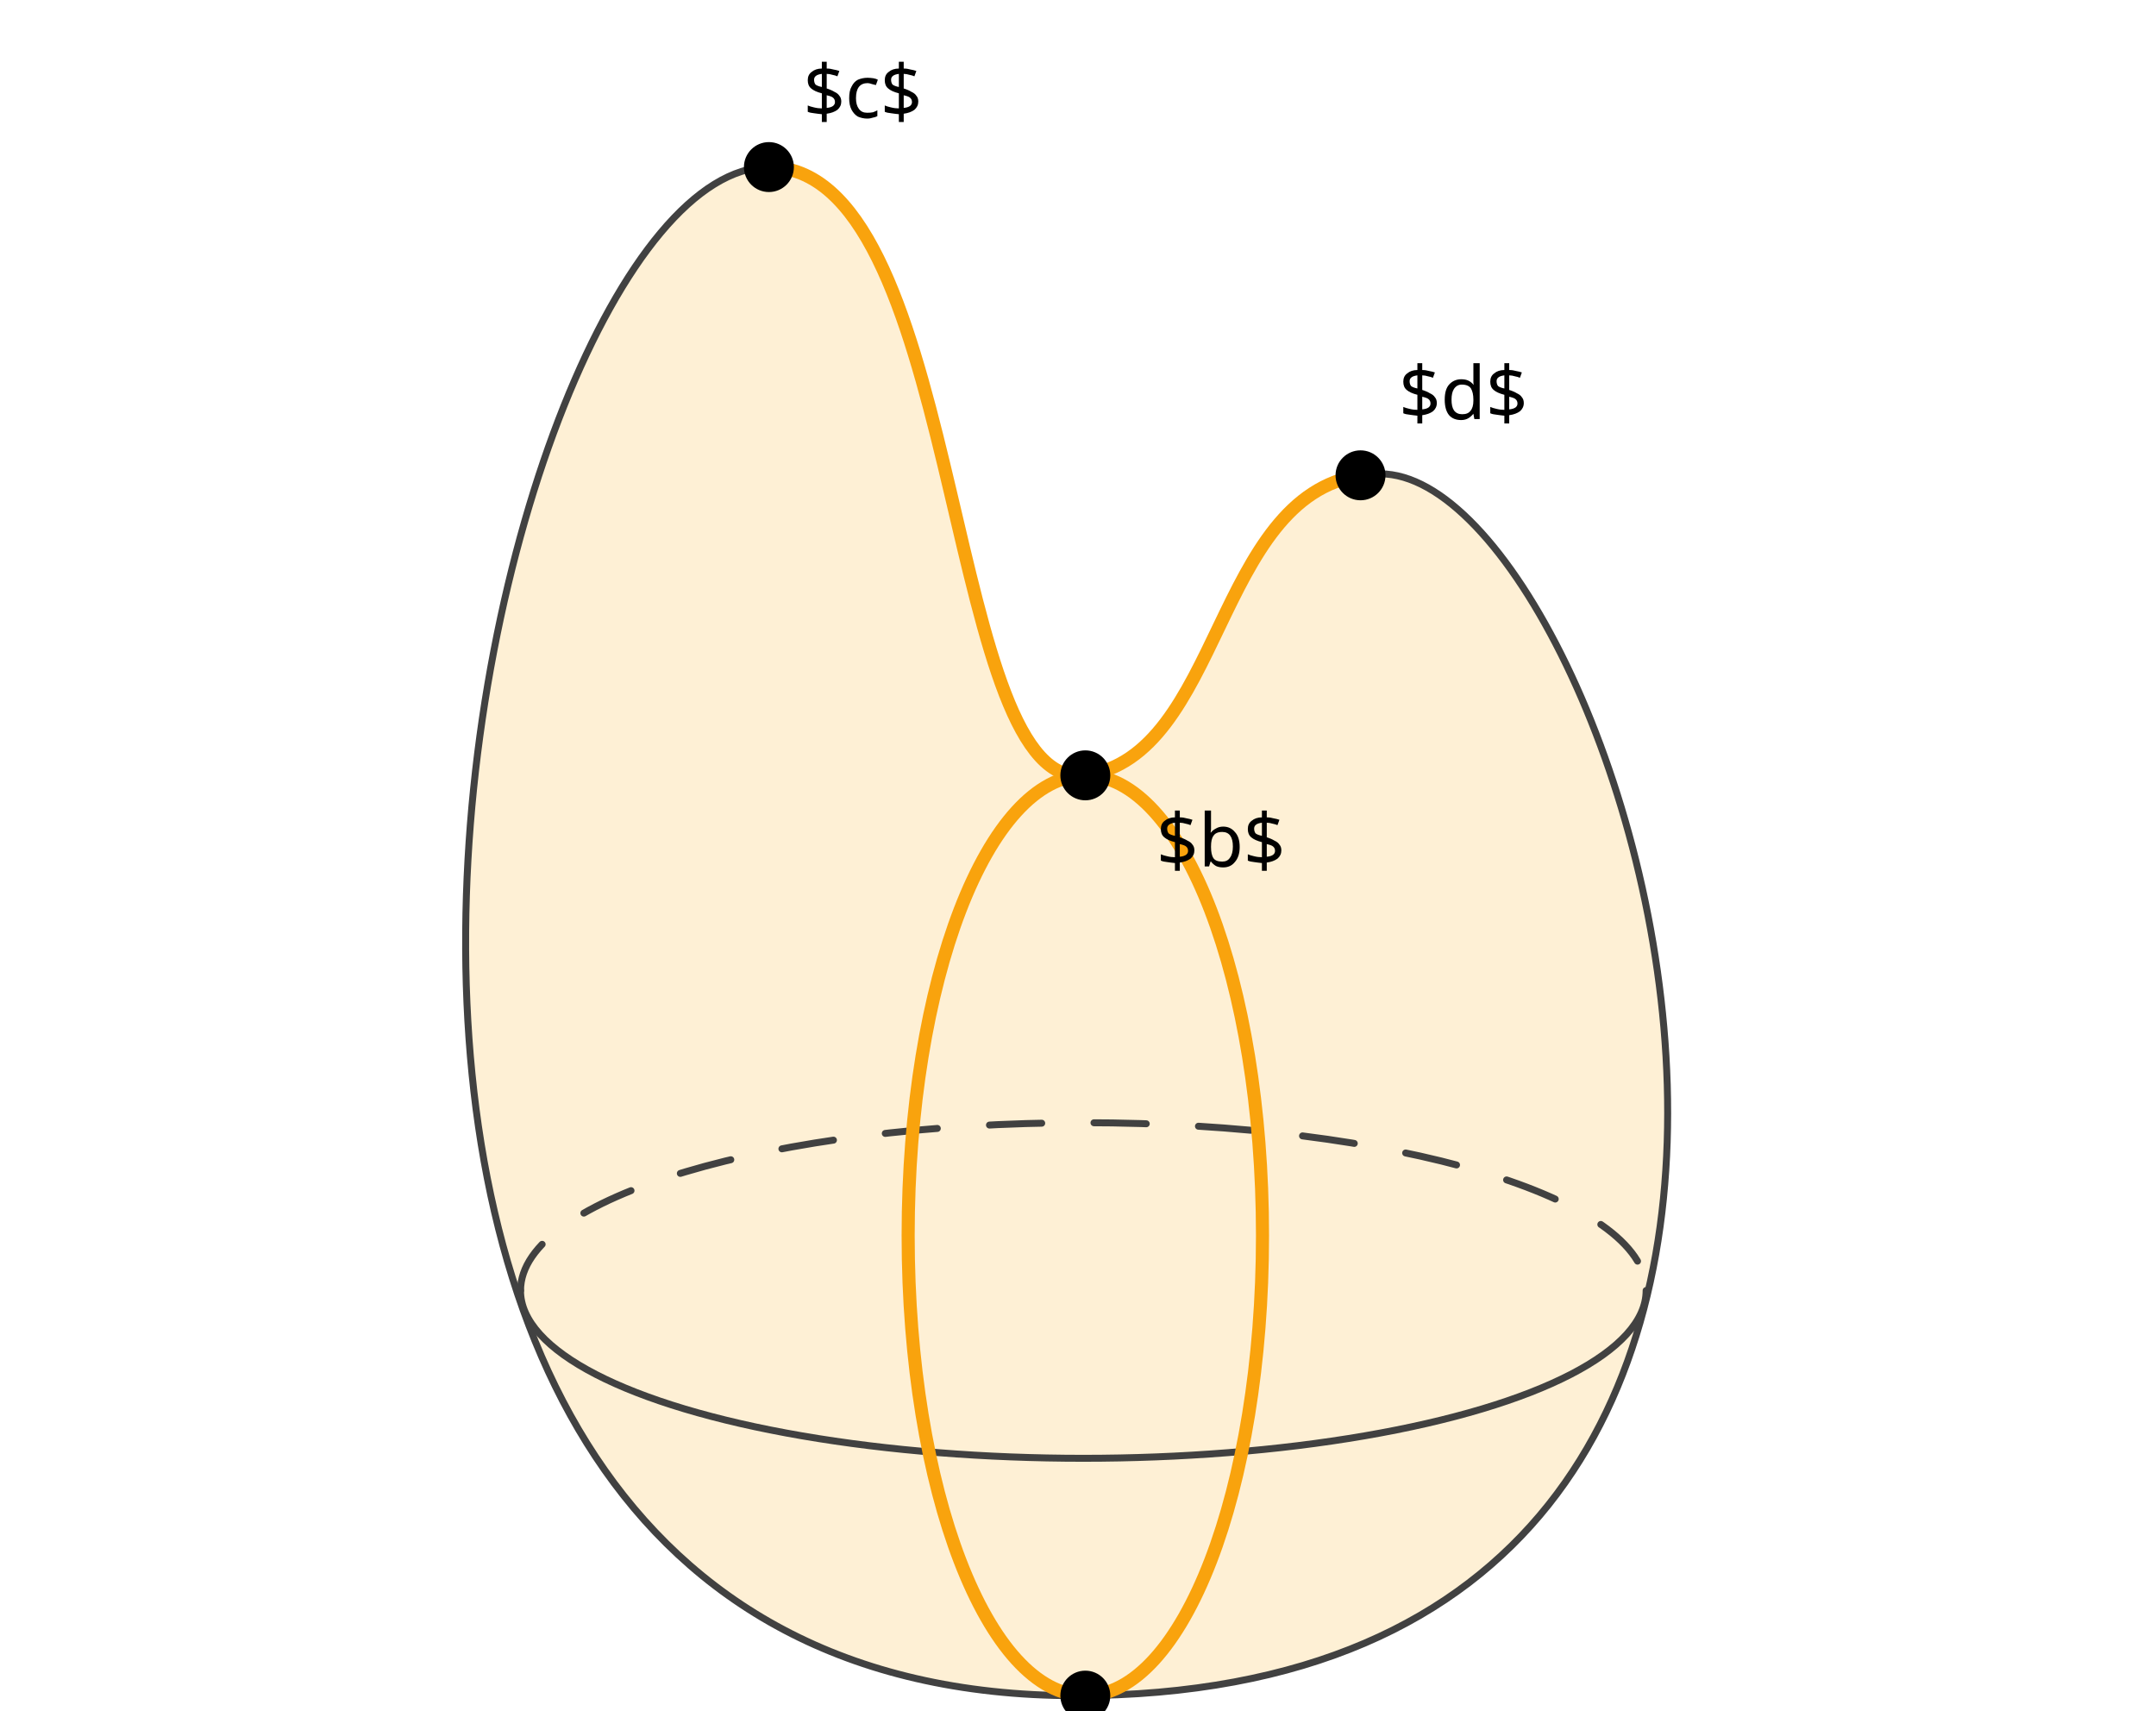
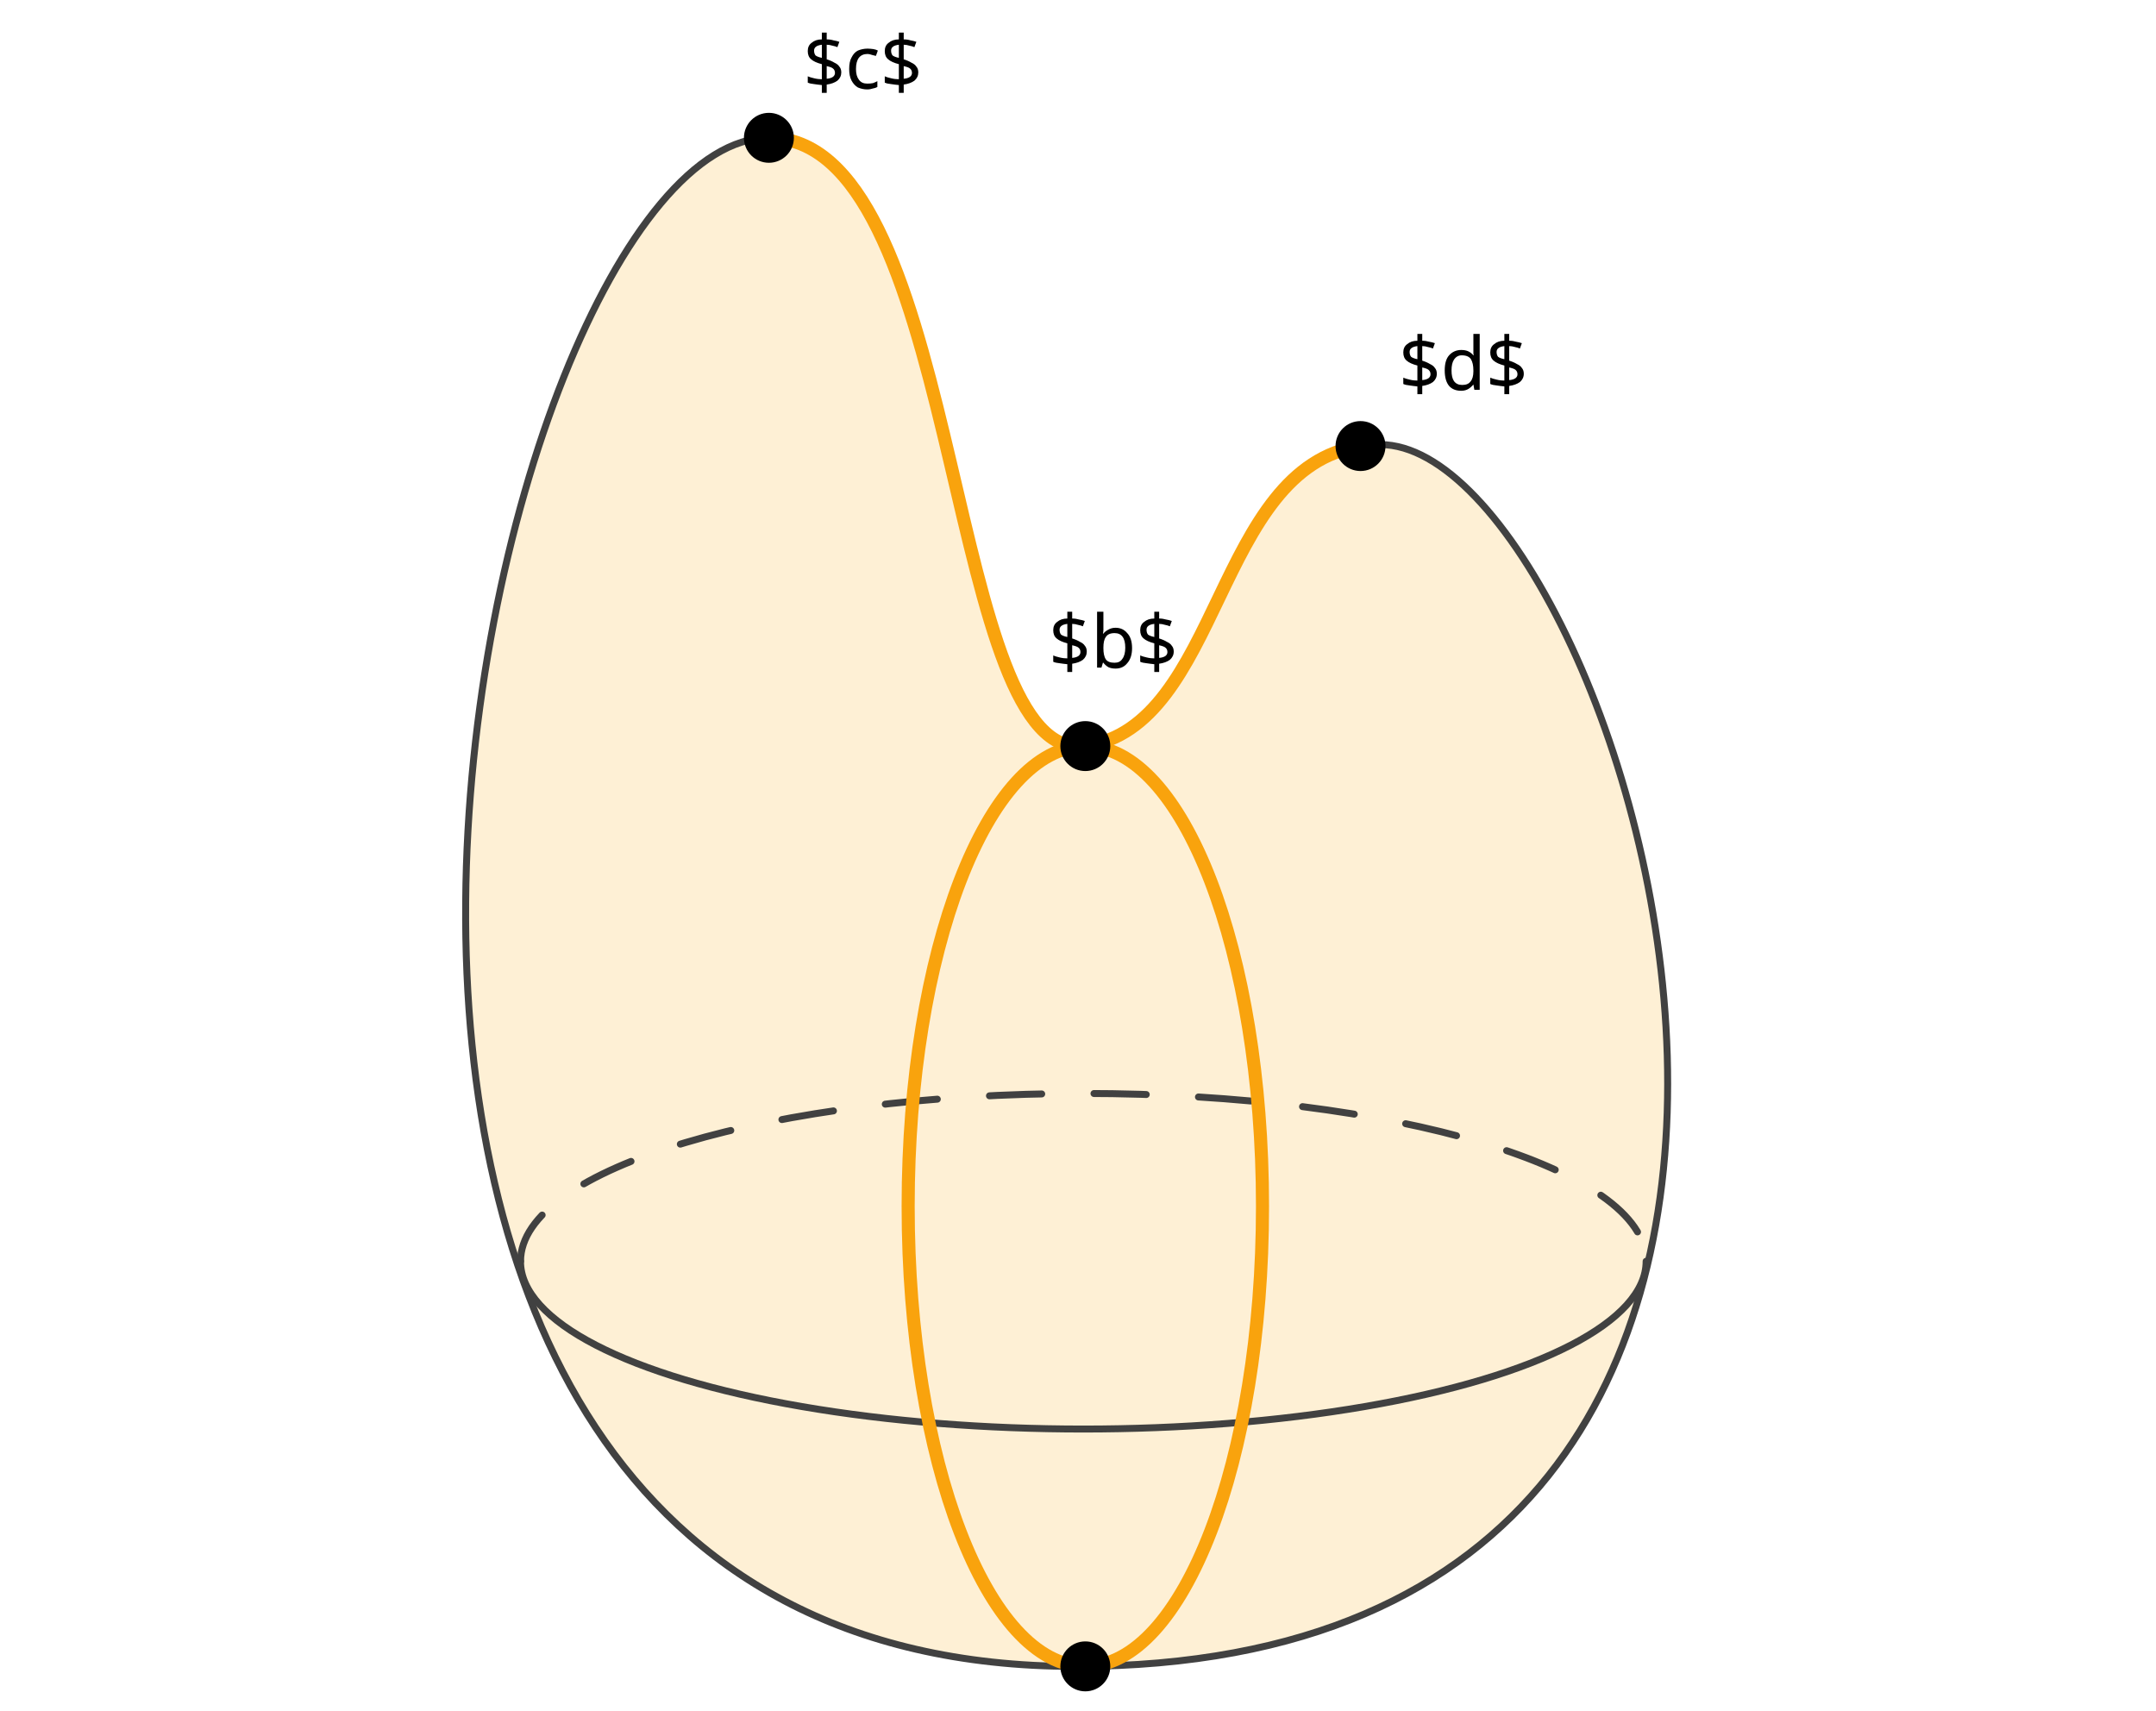
<svg xmlns="http://www.w3.org/2000/svg" width="69.336mm" height="55mm" viewBox="0 0 69.336 55" version="1.1" id="svg8">
  <defs id="defs2">
    <marker markerWidth="0.911" markerHeight="1.69" style="overflow:visible;stroke:#000000" refX="0" refY="0" orient="auto-start-reverse" id="marker-arrow-0.5308-7">
      <g id="g867-5" transform="scale(2.153529)">
        <path id="path865-3" style="fill:none;stroke:#000000;stroke-width:0.6;stroke-linecap:round;stroke-linejoin:round;stroke-miterlimit:10;stroke-dasharray:none;stroke-opacity:1" d="M -1.554,2.072 C -1.425,1.295 0,0.13 0.389,0 0,-0.13 -1.425,-1.295 -1.554,-2.072" />
      </g>
    </marker>
  </defs>
  <g id="layer1" transform="translate(14.78966,-191.8661)">
-     <g style="opacity:0.745;stroke-width:1.092" transform="matrix(1.461824,0,0,1.461698,-119.0893,-118.0106)" id="g1365">
+     <g style="opacity:0.745;stroke-width:1.092" transform="matrix(1.461824,0,0,1.461698,-119.0893,-118.9514)" id="g1365">
      <path style="color:#000000;overflow:visible;opacity:1;vector-effect:none;fill:#feebc6;fill-opacity:1;stroke:#000000;stroke-width:0.153;stroke-linecap:round;stroke-linejoin:miter;stroke-miterlimit:4;stroke-dasharray:none;stroke-dashoffset:0;stroke-opacity:1;marker-start:none;marker-end:none" d="m 95.007,249.305 c 20.393,0 12.093,-26.882 6.71,-26.882 -3.666,-6.9e-4 -3.355,6.179 -6.491,6.632 -3.136,0.454 -2.643,-13.382 -6.961,-13.382 -6.388,0 -13.65,33.632 6.743,33.632 z" id="path1359" />
      <path style="color:#000000;overflow:visible;opacity:1;vector-effect:none;fill:none;fill-opacity:1;stroke:#000000;stroke-width:0.153;stroke-linecap:round;stroke-linejoin:miter;stroke-miterlimit:4;stroke-dasharray:none;stroke-dashoffset:0;stroke-opacity:1;marker-start:none;marker-end:none" id="path1361" d="m 107.563,240.391 a 12.381,3.692 0 0 1 -6.191,3.197 12.381,3.692 0 0 1 -12.381,0 12.381,3.692 0 0 1 -6.191,-3.197" />
      <path id="path1363" style="color:#000000;overflow:visible;opacity:1;vector-effect:none;fill:none;fill-opacity:1;stroke:#000000;stroke-width:0.153;stroke-linecap:round;stroke-linejoin:miter;stroke-miterlimit:4;stroke-dasharray:1.15, 1.15;stroke-dashoffset:0;stroke-opacity:1;marker-start:none;marker-end:none" d="m 82.801,240.391 a 12.381,3.692 0 0 1 12.381,-3.692 12.381,3.692 0 0 1 12.381,3.692" />
    </g>
-     <path style="color:#000000;overflow:visible;opacity:1;vector-effect:none;fill:none;fill-opacity:1;stroke:#f9a30d;stroke-width:0.421;stroke-linecap:round;stroke-linejoin:miter;stroke-miterlimit:4;stroke-dasharray:none;stroke-dashoffset:0;stroke-opacity:1;marker-start:none;marker-end:none" d="m 28.964,207.152 c -4.691,0.69 -4.456,9.013 -8.85,9.649 -4.456,0.644 -3.9,-18.443 -9.662,-19.514" id="path1373" />
-     <circle id="path24" style="fill:#000000;stroke:none;stroke-width:1" cx="9.938" cy="197.239" r="0.803" />
-     <circle id="circle28" style="fill:#000000;stroke:none;stroke-width:1" cx="28.964" cy="207.152" r="0.803" />
-     <text id="text1867" xml:space="preserve" style="font-size:2.356px;font-family:'Iosevka Term';-inkscape-font-specification:'Iosevka Term, Normal';fill:#000000;fill-opacity:1;stroke:none;stroke-width:0.265;stroke-opacity:1;marker-start:none;marker-end:none" y="195.649" x="11.047">
-       <tspan id="tspan1865" x="11.047" y="195.649" style="fill:#000000;fill-opacity:1;stroke:none;stroke-width:0.265;stroke-opacity:1;marker-start:none;marker-end:none">$c$</tspan>
+     <path style="color:#000000;overflow:visible;opacity:1;vector-effect:none;fill:none;fill-opacity:1;stroke:#f9a30d;stroke-width:0.421;stroke-linecap:round;stroke-linejoin:miter;stroke-miterlimit:4;stroke-dasharray:none;stroke-dashoffset:0;stroke-opacity:1;marker-start:none;marker-end:none" d="m 28.964,206.211 c -4.691,0.69 -4.456,9.013 -8.85,9.649 -4.456,0.644 -3.9,-18.443 -9.662,-19.514" id="path1373" />
+     <circle id="path24" style="fill:#000000;stroke:none;stroke-width:1" cx="9.938" cy="196.298" r="0.803" />
+     <circle id="circle28" style="fill:#000000;stroke:none;stroke-width:1" cx="28.964" cy="206.211" r="0.803" />
+     <text id="text1867" xml:space="preserve" style="font-size:2.356px;font-family:'Iosevka Term';-inkscape-font-specification:'Iosevka Term, Normal';fill:#000000;fill-opacity:1;stroke:none;stroke-width:0.265;stroke-opacity:1;marker-start:none;marker-end:none" y="194.709" x="11.047">
+       <tspan id="tspan1865" x="11.047" y="194.709" style="fill:#000000;fill-opacity:1;stroke:none;stroke-width:0.265;stroke-opacity:1;marker-start:none;marker-end:none">$c$</tspan>
    </text>
-     <text x="30.201" y="205.341" style="font-size:2.356px;font-family:'Iosevka Term';-inkscape-font-specification:'Iosevka Term, Normal';fill:#000000;fill-opacity:1;stroke:none;stroke-width:0.265;stroke-opacity:1;marker-start:none;marker-end:none" xml:space="preserve" id="text1871">
-       <tspan style="fill:#000000;fill-opacity:1;stroke:none;stroke-width:0.265;stroke-opacity:1;marker-start:none;marker-end:none" y="205.341" x="30.201" id="tspan1869">$d$</tspan>
+     <text x="30.201" y="204.4" style="font-size:2.356px;font-family:'Iosevka Term';-inkscape-font-specification:'Iosevka Term, Normal';fill:#000000;fill-opacity:1;stroke:none;stroke-width:0.265;stroke-opacity:1;marker-start:none;marker-end:none" xml:space="preserve" id="text1871">
+       <tspan style="fill:#000000;fill-opacity:1;stroke:none;stroke-width:0.265;stroke-opacity:1;marker-start:none;marker-end:none" y="204.4" x="30.201" id="tspan1869">$d$</tspan>
    </text>
-     <ellipse style="color:#000000;overflow:visible;opacity:1;vector-effect:none;fill:none;fill-opacity:1;stroke:#f9a30d;stroke-width:0.421;stroke-linecap:round;stroke-linejoin:miter;stroke-miterlimit:4;stroke-dasharray:none;stroke-dashoffset:0;stroke-opacity:1;marker-start:none;marker-end:none" id="path923" cx="20.114" cy="231.599" rx="5.698" ry="14.798" />
-     <circle r="0.803" cy="216.801" cx="20.114" style="fill:#000000;stroke:none;stroke-width:1" id="circle26" />
-     <text x="22.402" y="219.731" style="font-size:2.356px;font-family:'Iosevka Term';-inkscape-font-specification:'Iosevka Term, Normal';fill:#000000;fill-opacity:1;stroke:none;stroke-width:0.265;stroke-opacity:1;marker-start:none;marker-end:none" xml:space="preserve" id="text1863">
-       <tspan style="fill:#000000;fill-opacity:1;stroke:none;stroke-width:0.265;stroke-opacity:1;marker-start:none;marker-end:none" y="219.731" x="22.402" id="tspan1861">$b$</tspan>
+     <ellipse style="color:#000000;overflow:visible;opacity:1;vector-effect:none;fill:none;fill-opacity:1;stroke:#f9a30d;stroke-width:0.421;stroke-linecap:round;stroke-linejoin:miter;stroke-miterlimit:4;stroke-dasharray:none;stroke-dashoffset:0;stroke-opacity:1;marker-start:none;marker-end:none" id="path923" cx="20.114" cy="230.658" rx="5.698" ry="14.798" />
+     <circle r="0.803" cy="215.86" cx="20.114" style="fill:#000000;stroke:none;stroke-width:1" id="circle26" />
+     <text x="18.943" y="213.336" style="font-size:2.356px;font-family:'Iosevka Term';-inkscape-font-specification:'Iosevka Term, Normal';fill:#000000;fill-opacity:1;stroke:none;stroke-width:0.265;stroke-opacity:1;marker-start:none;marker-end:none" xml:space="preserve" id="text1863">
+       <tspan style="fill:#000000;fill-opacity:1;stroke:none;stroke-width:0.265;stroke-opacity:1;marker-start:none;marker-end:none" y="213.336" x="18.943" id="tspan1861">$b$</tspan>
    </text>
-     <circle r="0.803" cy="246.397" cx="20.114" style="fill:#000000;stroke:none;stroke-width:1" id="circle30" />
-     <text id="text1833" xml:space="preserve" style="font-size:2.356px;font-family:'Iosevka Term';-inkscape-font-specification:'Iosevka Term, Normal';fill:#000000;fill-opacity:1;stroke:none;stroke-width:0.265;stroke-opacity:1;marker-start:none;marker-end:none" y="251.116" x="22.311">
-       <tspan id="tspan1831" x="22.311" y="251.116" style="fill:#000000;fill-opacity:1;stroke:none;stroke-width:0.265;stroke-opacity:1;marker-start:none;marker-end:none">$a$</tspan>
+     <circle r="0.803" cy="245.456" cx="20.114" style="fill:#000000;stroke:none;stroke-width:1" id="circle30" />
+     <text id="text1833" xml:space="preserve" style="font-size:2.356px;font-family:'Iosevka Term';-inkscape-font-specification:'Iosevka Term, Normal';fill:#000000;fill-opacity:1;stroke:none;stroke-width:0.265;stroke-opacity:1;marker-start:none;marker-end:none" y="249.046" x="22.311">
+       <tspan id="tspan1831" x="22.311" y="249.046" style="fill:#000000;fill-opacity:1;stroke:none;stroke-width:0.265;stroke-opacity:1;marker-start:none;marker-end:none">$a$</tspan>
    </text>
  </g>
</svg>
